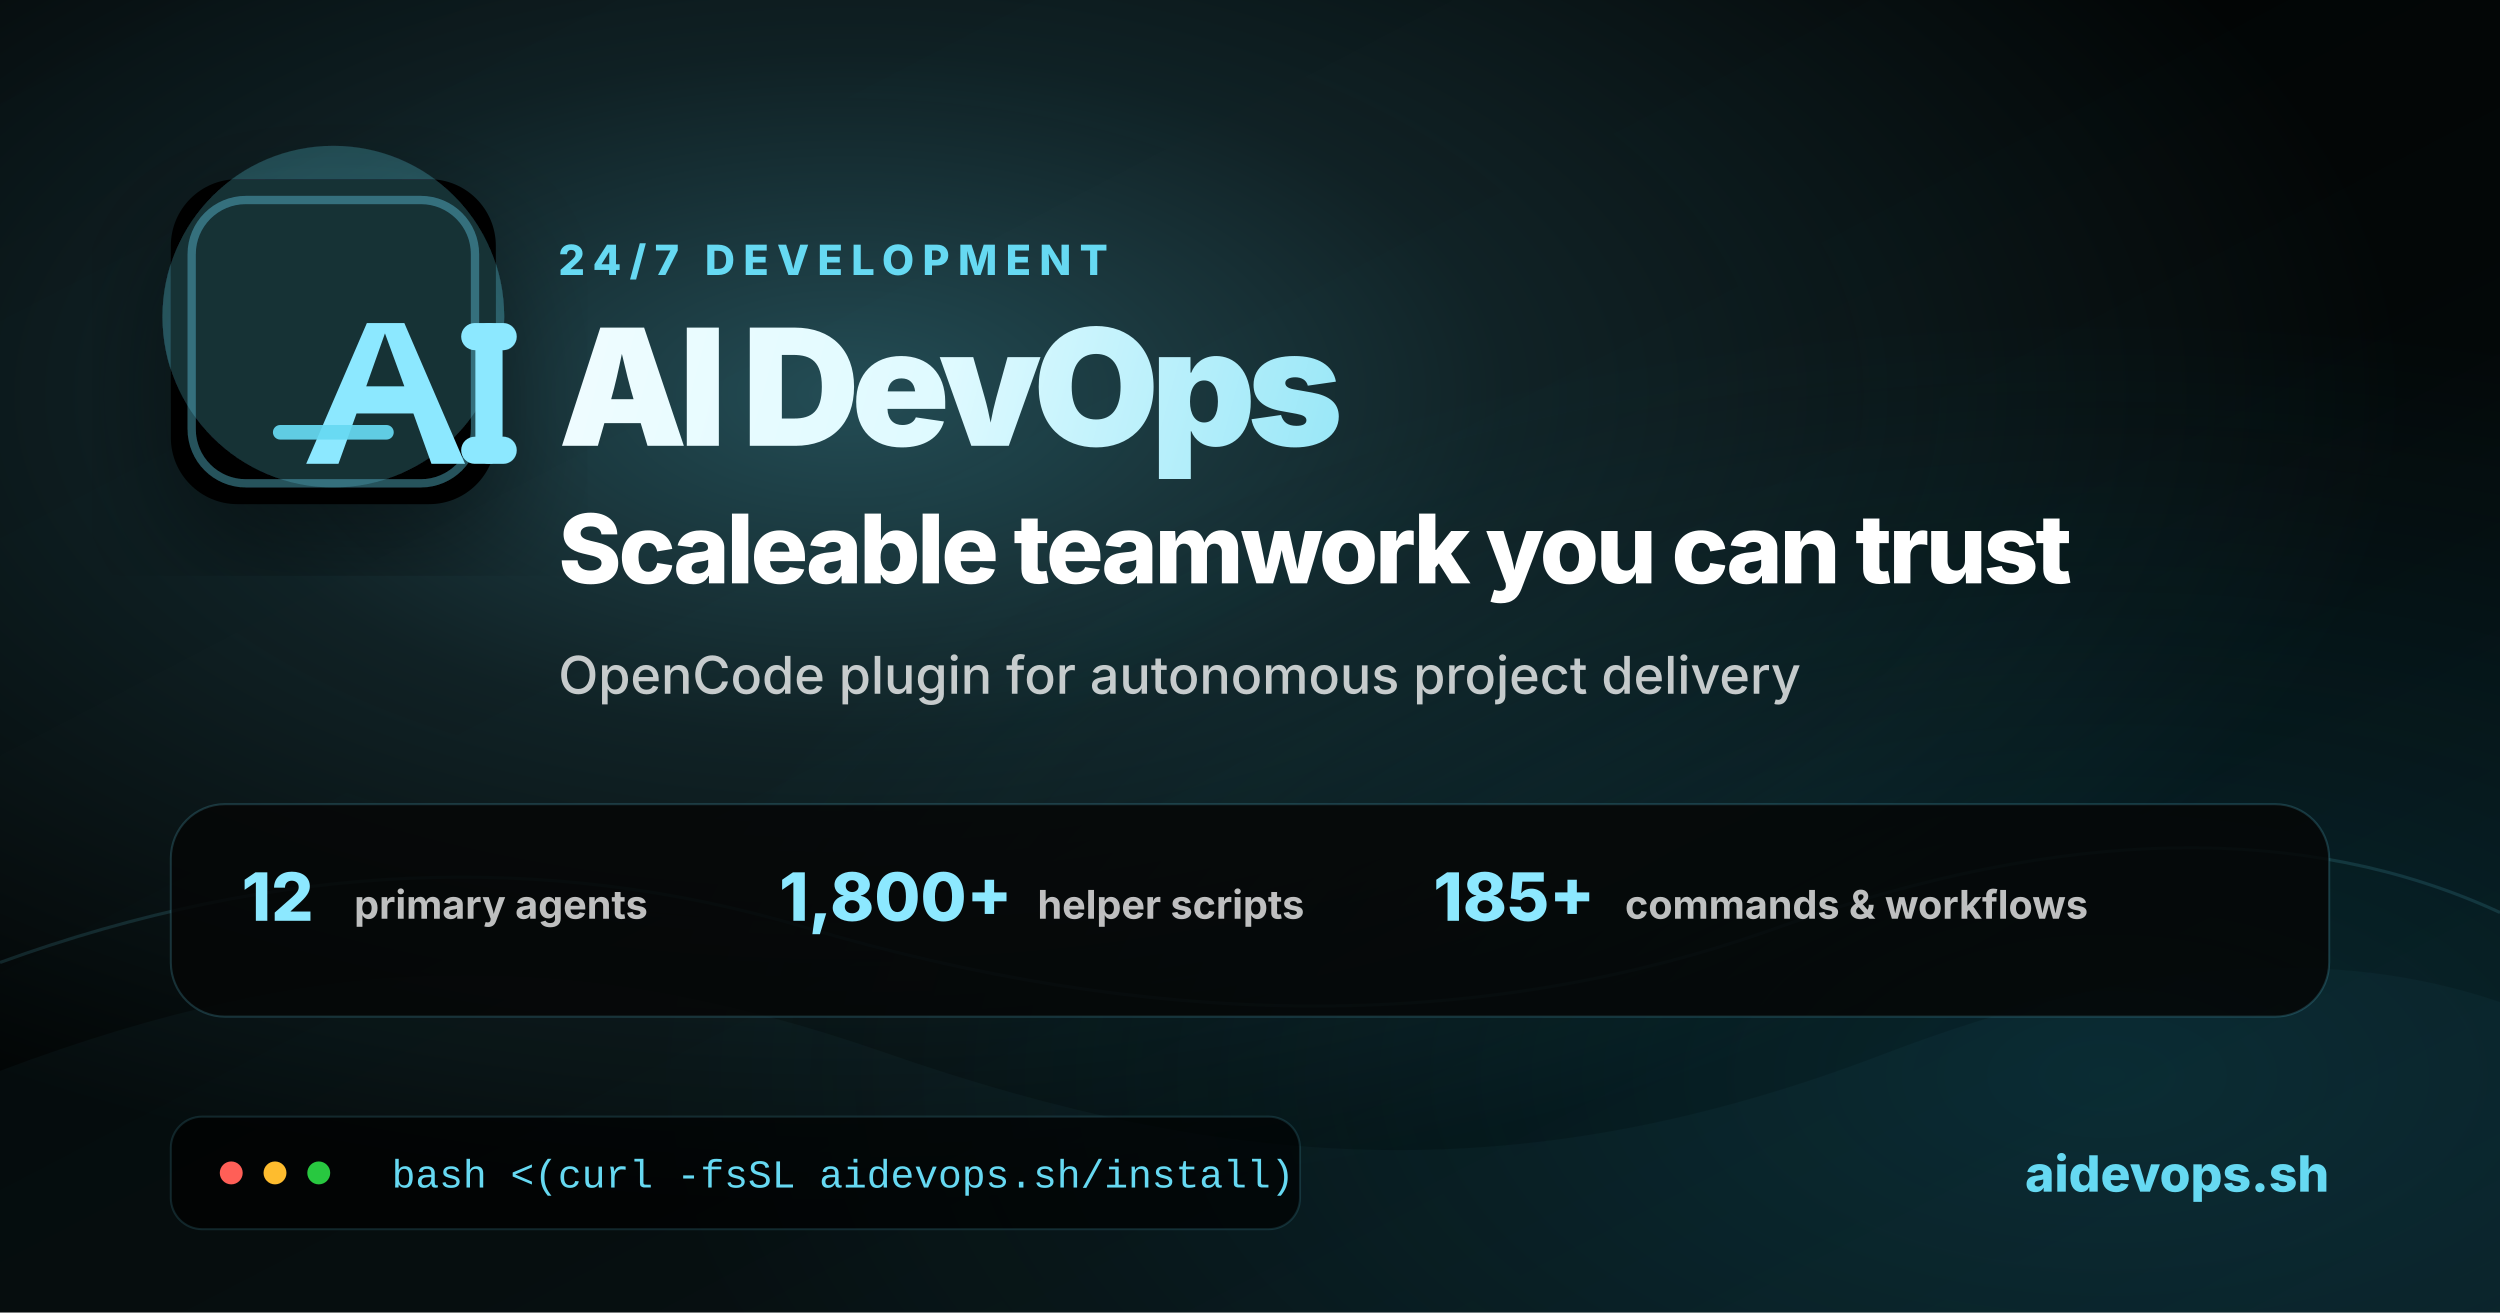
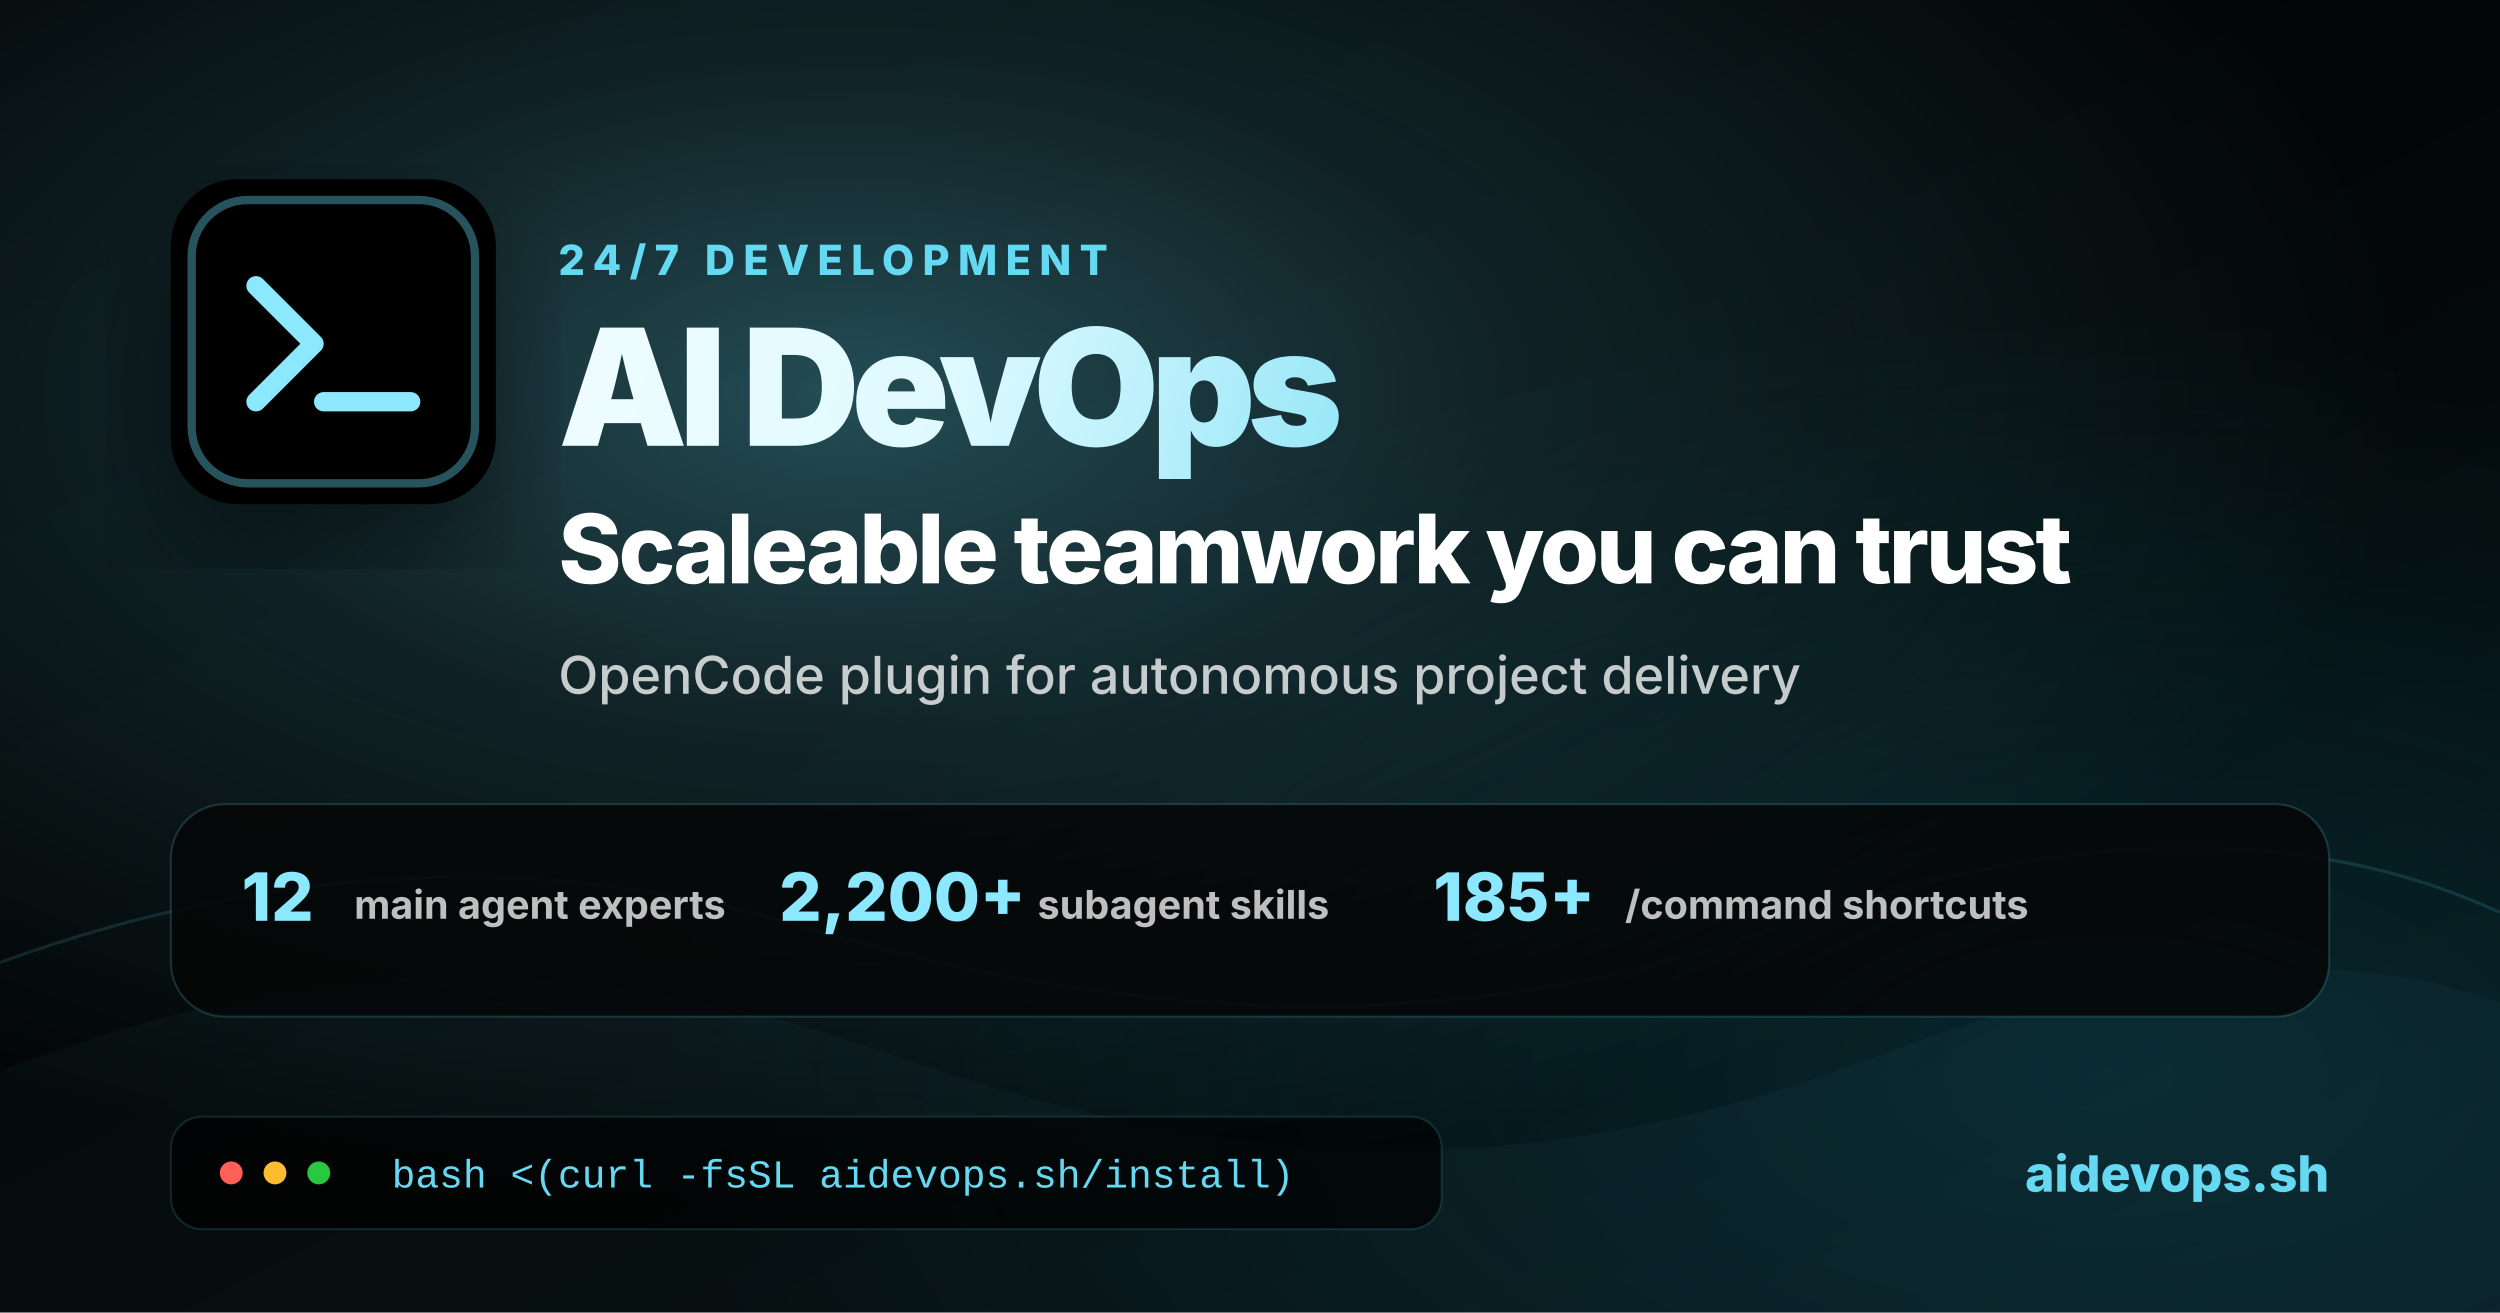
<svg xmlns="http://www.w3.org/2000/svg" width="1200" height="630" viewBox="0 0 1200 630" role="img" aria-labelledby="title desc">
  <defs>
    <linearGradient id="bg" x1="0" y1="0" x2="1" y2="1">
      <stop offset="0" stop-color="#000000" />
      <stop offset="0.58" stop-color="#030707" />
      <stop offset="1" stop-color="#071013" />
    </linearGradient>
    <radialGradient id="glow" cx="34%" cy="30%" r="62%">
      <stop offset="0" stop-color="#66d9f2" stop-opacity="0.34" />
      <stop offset="0.42" stop-color="#66d9f2" stop-opacity="0.14" />
      <stop offset="1" stop-color="#66d9f2" stop-opacity="0" />
    </radialGradient>
    <radialGradient id="glow2" cx="84%" cy="82%" r="58%">
      <stop offset="0" stop-color="#0d6f84" stop-opacity="0.26" />
      <stop offset="1" stop-color="#0d6f84" stop-opacity="0" />
    </radialGradient>
    <linearGradient id="headline" x1="96" y1="140" x2="760" y2="318" gradientUnits="userSpaceOnUse">
      <stop offset="0" stop-color="#ffffff" />
      <stop offset="0.52" stop-color="#dffaff" />
      <stop offset="1" stop-color="#66d9f2" />
    </linearGradient>
    <filter id="shadow" x="-20%" y="-20%" width="140%" height="140%">
      <feDropShadow dx="0" dy="24" stdDeviation="28" flood-color="#000000" flood-opacity="0.46" />
    </filter>
  </defs>
  <rect width="1200" height="630" fill="url(#bg)" />
  <rect width="1200" height="630" fill="url(#glow)" />
  <rect width="1200" height="630" fill="url(#glow2)" />
  <path d="M0 514C154 456 274 453 424 505c169 59 310 66 480 1 123-47 217-52 296-25v149H0Z" fill="#66d9f2" opacity="0.035" />
  <path d="M0 462c132-48 261-54 386-17 162 48 320 53 468 0 137-49 253-50 346-7" fill="none" stroke="#66d9f2" stroke-width="1.5" opacity="0.14" />
  <g transform="translate(82 86)" filter="url(#shadow)">
    <rect width="156" height="156" rx="32" fill="#000000" />
-     <circle cx="78" cy="66" r="82" fill="#66d9f2" opacity="0.22" />
-     <rect x="10" y="10" width="136" height="136" rx="26" fill="none" stroke="#66d9f2" stroke-opacity="0.38" stroke-width="4" />
-     <g transform="translate(29 30) scale(0.31)" fill="#8ce8ff">
-       <path d="M116 344h50l28-78h88l28 78h52L268 126h-58L116 344Zm93-120 29-82 30 82h-59Z" />
-       <rect x="378" y="126" width="42" height="218" rx="21" />
-       <rect x="356" y="126" width="86" height="42" rx="21" />
-       <rect x="356" y="302" width="86" height="42" rx="21" />
+     <rect x="10" y="10" width="136" height="136" rx="27" fill="none" stroke="#66d9f2" stroke-opacity="0.38" stroke-width="4" />
+     <g transform="translate(78 79) scale(0.145) translate(-288 -256)">
+       <path fill="#8ce8ff" d="M9.4 86.6C-3.1 74.1-3.1 53.9 9.4 41.4s32.8-12.5 45.3 0l192 192c12.5 12.5 12.5 32.8 0 45.3l-192 192c-12.5 12.5-32.8 12.5-45.3 0s-12.5-32.8 0-45.3L178.7 256 9.4 86.6zM256 416H544c17.7 0 32 14.3 32 32s-14.3 32-32 32H256c-17.7 0-32-14.3-32-32s14.3-32 32-32z" />
    </g>
-     <rect x="49" y="118" width="58" height="7" rx="3.5" fill="#66d9f2" opacity="0.92" />
  </g>
  <g font-family="Inter, ui-sans-serif, system-ui, -apple-system, BlinkMacSystemFont, 'Segoe UI', sans-serif">
    <text x="268" y="132" fill="#66d9f2" font-size="20" font-weight="800" letter-spacing="4">24/7 DEVELOPMENT</text>
    <text x="268" y="214" fill="url(#headline)" font-size="78" font-weight="850" letter-spacing="-4">AI DevOps</text>
    <text x="268" y="280" fill="#ffffff" font-size="46" font-weight="760" letter-spacing="-1.5">Scaleable teamwork you can trust</text>
    <text x="268" y="333" fill="#ffffff" opacity="0.76" font-size="25" font-weight="500">OpenCode plugin for autonomous project delivery</text>
  </g>
  <g transform="translate(82 386)" font-family="Inter, ui-sans-serif, system-ui, -apple-system, BlinkMacSystemFont, 'Segoe UI', sans-serif">
    <rect width="1036" height="102" rx="26" fill="#050606" opacity="0.86" stroke="#66d9f2" stroke-opacity="0.22" />
    <g transform="translate(34 28)">
      <text x="0" y="28" fill="#8ce8ff" font-size="32" font-weight="820">12</text>
-       <text x="54" y="27" fill="#ffffff" opacity="0.74" font-size="19" font-weight="650">primary agents</text>
+       <text x="54" y="27" fill="#ffffff" opacity="0.74" font-size="19" font-weight="650">main agent experts</text>
    </g>
    <g transform="translate(292 28)">
-       <text x="0" y="28" fill="#8ce8ff" font-size="32" font-weight="820">1,800+</text>
-       <text x="124" y="27" fill="#ffffff" opacity="0.74" font-size="19" font-weight="650">helper scripts</text>
+       <text x="0" y="28" fill="#8ce8ff" font-size="32" font-weight="820">2,200+</text>
+       <text x="124" y="27" fill="#ffffff" opacity="0.74" font-size="19" font-weight="650">subagent skills</text>
    </g>
    <g transform="translate(606 28)">
      <text x="0" y="28" fill="#8ce8ff" font-size="32" font-weight="820">185+</text>
-       <text x="92" y="27" fill="#ffffff" opacity="0.74" font-size="19" font-weight="650">commands &amp; workflows</text>
+       <text x="92" y="27" fill="#ffffff" opacity="0.74" font-size="19" font-weight="650">/command shortcuts</text>
    </g>
  </g>
  <g transform="translate(82 536)" font-family="Menlo, Monaco, Consolas, 'Liberation Mono', monospace">
-     <rect width="542" height="54" rx="15" fill="#000000" opacity="0.7" stroke="#66d9f2" stroke-opacity="0.2" />
+     <rect width="610" height="54" rx="15" fill="#000000" opacity="0.7" stroke="#66d9f2" stroke-opacity="0.2" />
    <circle cx="29" cy="27" r="5.5" fill="#ff5f57" />
    <circle cx="50" cy="27" r="5.5" fill="#febc2e" />
    <circle cx="71" cy="27" r="5.5" fill="#28c840" />
    <text x="106" y="34" fill="#66d9f2" font-size="19">bash &lt;(curl -fsSL aidevops.sh/install)</text>
  </g>
  <text x="1118" y="572" text-anchor="end" fill="#66d9f2" font-family="Inter, ui-sans-serif, system-ui, sans-serif" font-size="24" font-weight="800">aidevops.sh</text>
</svg>
